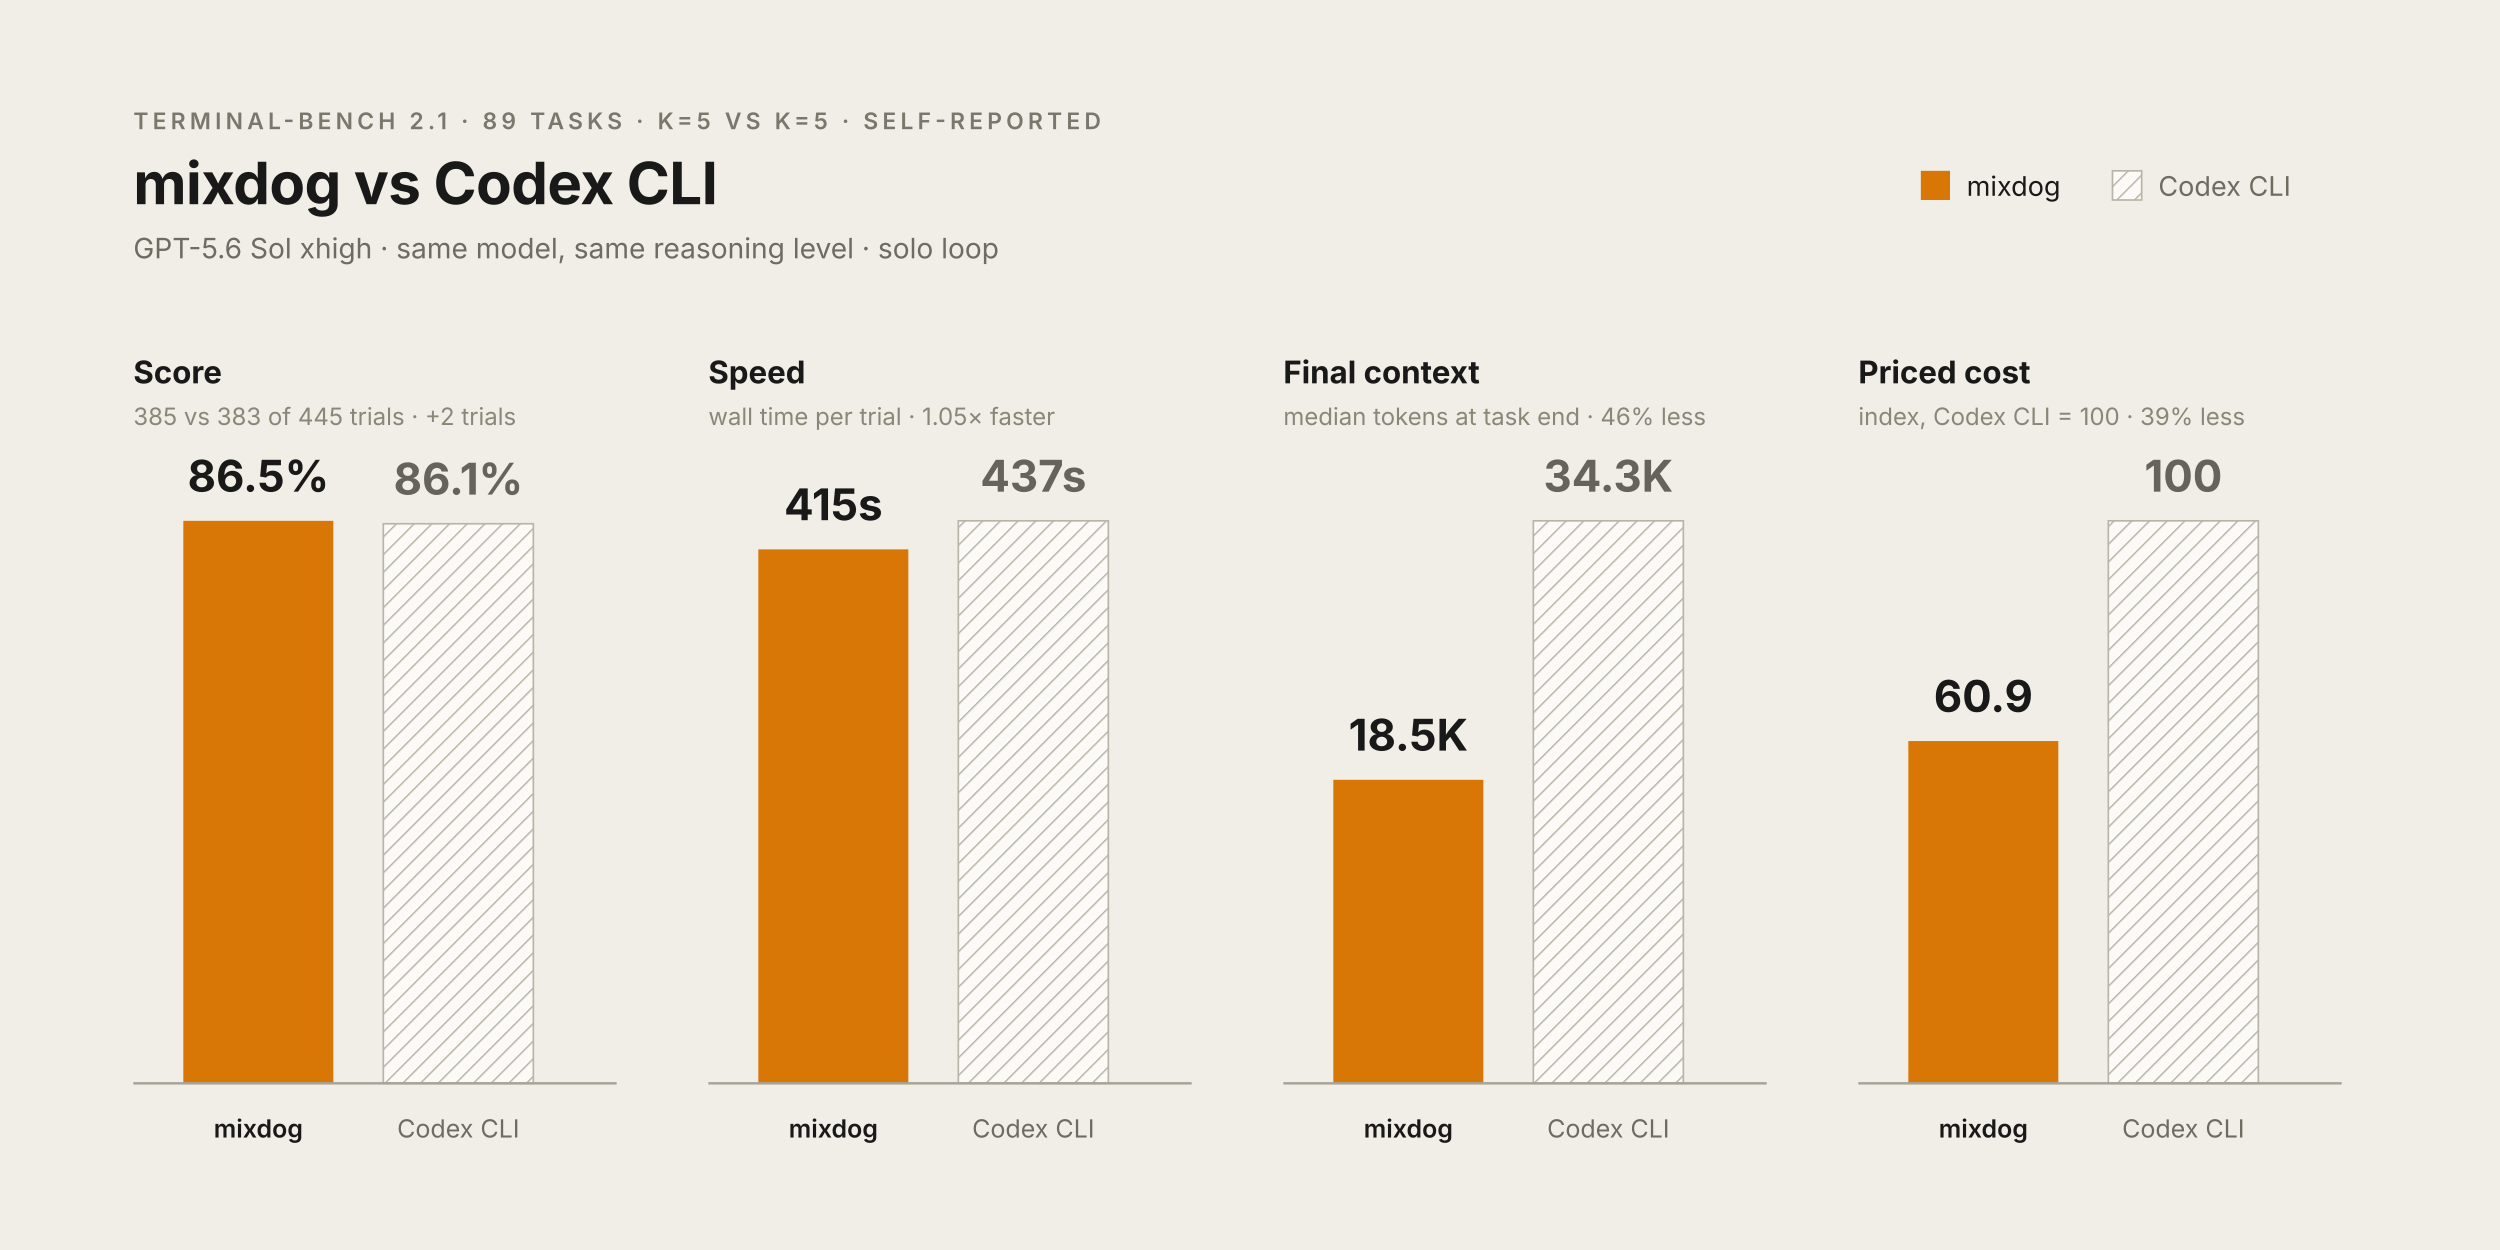
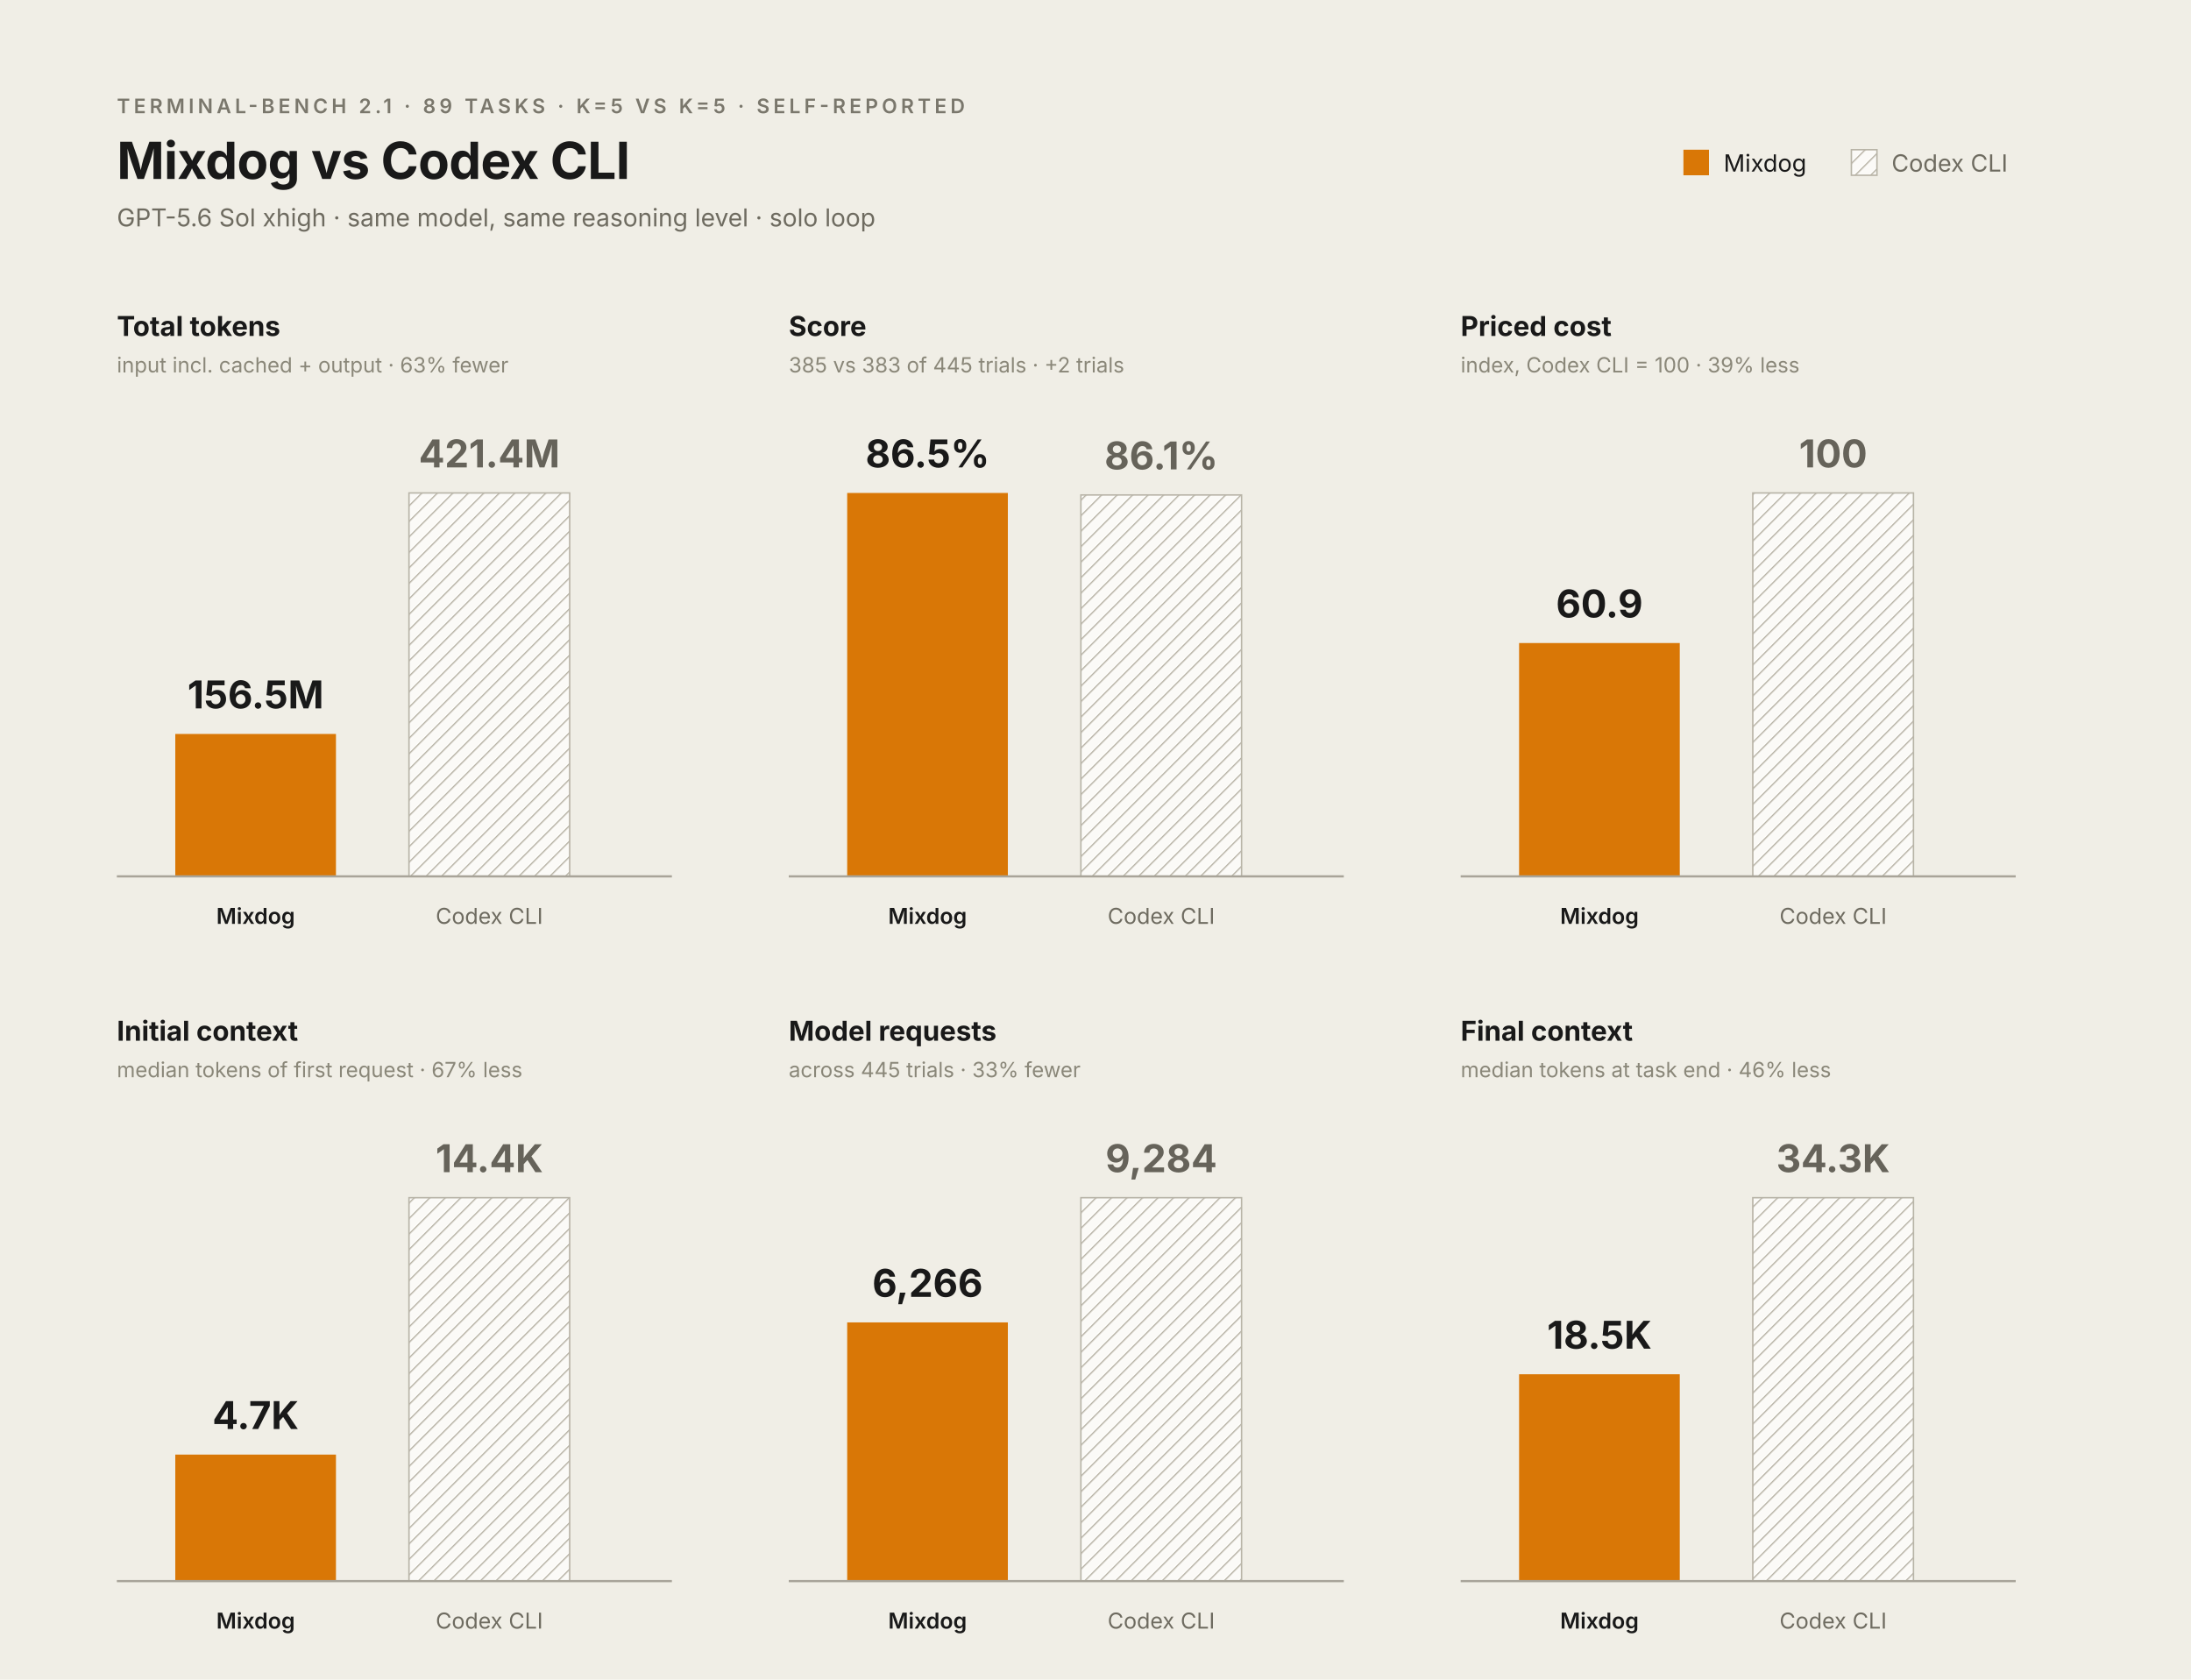
- <svg xmlns="http://www.w3.org/2000/svg" width="1200" height="600" viewBox="0 0 1200 600" role="img" aria-labelledby="t d" font-family="Styrene A,Segoe UI Variable Display,Segoe UI,Inter,Helvetica Neue,Arial,sans-serif">
+ <svg xmlns="http://www.w3.org/2000/svg" width="1200" height="920" viewBox="0 0 1200 920" role="img" aria-labelledby="t d" font-family="Styrene A,Segoe UI Variable Display,Segoe UI,Inter,Helvetica Neue,Arial,sans-serif">
  <defs>
    <pattern id="hatch" patternUnits="userSpaceOnUse" width="6" height="6" patternTransform="rotate(45)">
      <rect width="6" height="6" fill="#FBFAF7" />
      <line x1="0" y1="0" x2="0" y2="6" stroke="#B8B4A7" stroke-width="1.4" />
    </pattern>
  </defs>
-   <rect width="1200" height="600" fill="#F0EEE6" />
+   <rect width="1200" height="920" fill="#F0EEE6" />
  <text x="64" y="62" font-size="11" letter-spacing="2" font-weight="600" fill="#7A776C">TERMINAL-BENCH 2.1 · 89 TASKS · K=5 VS K=5 · SELF-REPORTED</text>
-   <text x="64" y="98" font-size="28" font-weight="650" letter-spacing="-0.3" fill="#191919">mixdog vs Codex CLI</text>
+   <text x="64" y="98" font-size="28" font-weight="650" letter-spacing="-0.3" fill="#191919">Mixdog vs Codex CLI</text>
  <text x="64" y="124" font-size="13.5" fill="#6E6B60">GPT-5.6 Sol xhigh · same model, same reasoning level · solo loop</text>
  <rect x="922" y="82" width="14" height="14" fill="#D97706" />
-   <text x="944" y="94" font-size="13" fill="#191919">mixdog</text>
+   <text x="944" y="94" font-size="13" fill="#191919">Mixdog</text>
  <rect x="1014" y="82" width="14" height="14" fill="url(#hatch)" stroke="#B8B4A7" stroke-width="0.8" />
  <text x="1036" y="94" font-size="13" fill="#6E6B60">Codex CLI</text>
-   <text x="64" y="184" font-size="15" font-weight="650" fill="#191919">Score</text>
-   <text x="64" y="204" font-size="11.5" fill="#8A8779">385 vs 383 of 445 trials · +2 trials</text>
-   <rect x="88" y="250" width="72" height="270" fill="#D97706" />
-   <text x="124" y="236" text-anchor="middle" font-size="21" font-weight="650" fill="#191919">86.5%</text>
-   <rect x="184" y="251.4" width="72" height="268.6" fill="url(#hatch)" stroke="#B8B4A7" stroke-width="0.8" />
-   <text x="220" y="237.4" text-anchor="middle" font-size="21" font-weight="650" fill="#66635A">86.1%</text>
-   <line x1="64" y1="520" x2="296" y2="520" stroke="#A8A499" stroke-width="1.2" />
-   <text x="124" y="546" text-anchor="middle" font-size="12" font-weight="600" fill="#191919">mixdog</text>
-   <text x="220" y="546" text-anchor="middle" font-size="12" fill="#6E6B60">Codex CLI</text>
-   <text x="340" y="184" font-size="15" font-weight="650" fill="#191919">Speed</text>
-   <text x="340" y="204" font-size="11.5" fill="#8A8779">wall time per trial · 1.05× faster</text>
-   <rect x="364" y="263.7" width="72" height="256.3" fill="#D97706" />
-   <text x="400" y="249.7" text-anchor="middle" font-size="21" font-weight="650" fill="#191919">415s</text>
-   <rect x="460" y="250" width="72" height="270" fill="url(#hatch)" stroke="#B8B4A7" stroke-width="0.8" />
-   <text x="496" y="236" text-anchor="middle" font-size="21" font-weight="650" fill="#66635A">437s</text>
-   <line x1="340" y1="520" x2="572" y2="520" stroke="#A8A499" stroke-width="1.2" />
-   <text x="400" y="546" text-anchor="middle" font-size="12" font-weight="600" fill="#191919">mixdog</text>
-   <text x="496" y="546" text-anchor="middle" font-size="12" fill="#6E6B60">Codex CLI</text>
-   <text x="616" y="184" font-size="15" font-weight="650" fill="#191919">Final context</text>
-   <text x="616" y="204" font-size="11.5" fill="#8A8779">median tokens at task end · 46% less</text>
-   <rect x="640" y="374.3" width="72" height="145.7" fill="#D97706" />
-   <text x="676" y="360.3" text-anchor="middle" font-size="21" font-weight="650" fill="#191919">18.5K</text>
-   <rect x="736" y="250" width="72" height="270" fill="url(#hatch)" stroke="#B8B4A7" stroke-width="0.8" />
-   <text x="772" y="236" text-anchor="middle" font-size="21" font-weight="650" fill="#66635A">34.3K</text>
-   <line x1="616" y1="520" x2="848" y2="520" stroke="#A8A499" stroke-width="1.2" />
-   <text x="676" y="546" text-anchor="middle" font-size="12" font-weight="600" fill="#191919">mixdog</text>
-   <text x="772" y="546" text-anchor="middle" font-size="12" fill="#6E6B60">Codex CLI</text>
-   <text x="892" y="184" font-size="15" font-weight="650" fill="#191919">Priced cost</text>
-   <text x="892" y="204" font-size="11.5" fill="#8A8779">index, Codex CLI = 100 · 39% less</text>
-   <rect x="916" y="355.7" width="72" height="164.3" fill="#D97706" />
-   <text x="952" y="341.7" text-anchor="middle" font-size="21" font-weight="650" fill="#191919">60.9</text>
-   <rect x="1012" y="250" width="72" height="270" fill="url(#hatch)" stroke="#B8B4A7" stroke-width="0.8" />
-   <text x="1048" y="236" text-anchor="middle" font-size="21" font-weight="650" fill="#66635A">100</text>
-   <line x1="892" y1="520" x2="1124" y2="520" stroke="#A8A499" stroke-width="1.2" />
-   <text x="952" y="546" text-anchor="middle" font-size="12" font-weight="600" fill="#191919">mixdog</text>
-   <text x="1048" y="546" text-anchor="middle" font-size="12" fill="#6E6B60">Codex CLI</text>
+   <text x="64" y="184" font-size="15" font-weight="650" fill="#191919">Total tokens</text>
+   <text x="64" y="204" font-size="11.5" fill="#8A8779">input incl. cached + output · 63% fewer</text>
+   <rect x="96" y="402" width="88" height="78" fill="#D97706" />
+   <text x="140" y="388" text-anchor="middle" font-size="21" font-weight="650" fill="#191919">156.5M</text>
+   <rect x="224" y="270" width="88" height="210" fill="url(#hatch)" stroke="#B8B4A7" stroke-width="0.8" />
+   <text x="268" y="256" text-anchor="middle" font-size="21" font-weight="650" fill="#66635A">421.4M</text>
+   <line x1="64" y1="480" x2="368" y2="480" stroke="#A8A499" stroke-width="1.2" />
+   <text x="140" y="506" text-anchor="middle" font-size="12" font-weight="600" fill="#191919">Mixdog</text>
+   <text x="268" y="506" text-anchor="middle" font-size="12" fill="#6E6B60">Codex CLI</text>
+   <text x="432" y="184" font-size="15" font-weight="650" fill="#191919">Score</text>
+   <text x="432" y="204" font-size="11.5" fill="#8A8779">385 vs 383 of 445 trials · +2 trials</text>
+   <rect x="464" y="270" width="88" height="210" fill="#D97706" />
+   <text x="508" y="256" text-anchor="middle" font-size="21" font-weight="650" fill="#191919">86.5%</text>
+   <rect x="592" y="271.1" width="88" height="208.9" fill="url(#hatch)" stroke="#B8B4A7" stroke-width="0.8" />
+   <text x="636" y="257.1" text-anchor="middle" font-size="21" font-weight="650" fill="#66635A">86.1%</text>
+   <line x1="432" y1="480" x2="736" y2="480" stroke="#A8A499" stroke-width="1.2" />
+   <text x="508" y="506" text-anchor="middle" font-size="12" font-weight="600" fill="#191919">Mixdog</text>
+   <text x="636" y="506" text-anchor="middle" font-size="12" fill="#6E6B60">Codex CLI</text>
+   <text x="800" y="184" font-size="15" font-weight="650" fill="#191919">Priced cost</text>
+   <text x="800" y="204" font-size="11.5" fill="#8A8779">index, Codex CLI = 100 · 39% less</text>
+   <rect x="832" y="352.2" width="88" height="127.8" fill="#D97706" />
+   <text x="876" y="338.2" text-anchor="middle" font-size="21" font-weight="650" fill="#191919">60.9</text>
+   <rect x="960" y="270" width="88" height="210" fill="url(#hatch)" stroke="#B8B4A7" stroke-width="0.8" />
+   <text x="1004" y="256" text-anchor="middle" font-size="21" font-weight="650" fill="#66635A">100</text>
+   <line x1="800" y1="480" x2="1104" y2="480" stroke="#A8A499" stroke-width="1.2" />
+   <text x="876" y="506" text-anchor="middle" font-size="12" font-weight="600" fill="#191919">Mixdog</text>
+   <text x="1004" y="506" text-anchor="middle" font-size="12" fill="#6E6B60">Codex CLI</text>
+   <text x="64" y="570" font-size="15" font-weight="650" fill="#191919">Initial context</text>
+   <text x="64" y="590" font-size="11.5" fill="#8A8779">median tokens of first request · 67% less</text>
+   <rect x="96" y="796.7" width="88" height="69.3" fill="#D97706" />
+   <text x="140" y="782.7" text-anchor="middle" font-size="21" font-weight="650" fill="#191919">4.7K</text>
+   <rect x="224" y="656" width="88" height="210" fill="url(#hatch)" stroke="#B8B4A7" stroke-width="0.8" />
+   <text x="268" y="642" text-anchor="middle" font-size="21" font-weight="650" fill="#66635A">14.4K</text>
+   <line x1="64" y1="866" x2="368" y2="866" stroke="#A8A499" stroke-width="1.2" />
+   <text x="140" y="892" text-anchor="middle" font-size="12" font-weight="600" fill="#191919">Mixdog</text>
+   <text x="268" y="892" text-anchor="middle" font-size="12" fill="#6E6B60">Codex CLI</text>
+   <text x="432" y="570" font-size="15" font-weight="650" fill="#191919">Model requests</text>
+   <text x="432" y="590" font-size="11.5" fill="#8A8779">across 445 trials · 33% fewer</text>
+   <rect x="464" y="724.3" width="88" height="141.7" fill="#D97706" />
+   <text x="508" y="710.3" text-anchor="middle" font-size="21" font-weight="650" fill="#191919">6,266</text>
+   <rect x="592" y="656" width="88" height="210" fill="url(#hatch)" stroke="#B8B4A7" stroke-width="0.8" />
+   <text x="636" y="642" text-anchor="middle" font-size="21" font-weight="650" fill="#66635A">9,284</text>
+   <line x1="432" y1="866" x2="736" y2="866" stroke="#A8A499" stroke-width="1.2" />
+   <text x="508" y="892" text-anchor="middle" font-size="12" font-weight="600" fill="#191919">Mixdog</text>
+   <text x="636" y="892" text-anchor="middle" font-size="12" fill="#6E6B60">Codex CLI</text>
+   <text x="800" y="570" font-size="15" font-weight="650" fill="#191919">Final context</text>
+   <text x="800" y="590" font-size="11.5" fill="#8A8779">median tokens at task end · 46% less</text>
+   <rect x="832" y="752.7" width="88" height="113.3" fill="#D97706" />
+   <text x="876" y="738.7" text-anchor="middle" font-size="21" font-weight="650" fill="#191919">18.5K</text>
+   <rect x="960" y="656" width="88" height="210" fill="url(#hatch)" stroke="#B8B4A7" stroke-width="0.8" />
+   <text x="1004" y="642" text-anchor="middle" font-size="21" font-weight="650" fill="#66635A">34.3K</text>
+   <line x1="800" y1="866" x2="1104" y2="866" stroke="#A8A499" stroke-width="1.2" />
+   <text x="876" y="892" text-anchor="middle" font-size="12" font-weight="600" fill="#191919">Mixdog</text>
+   <text x="1004" y="892" text-anchor="middle" font-size="12" fill="#6E6B60">Codex CLI</text>
</svg>
